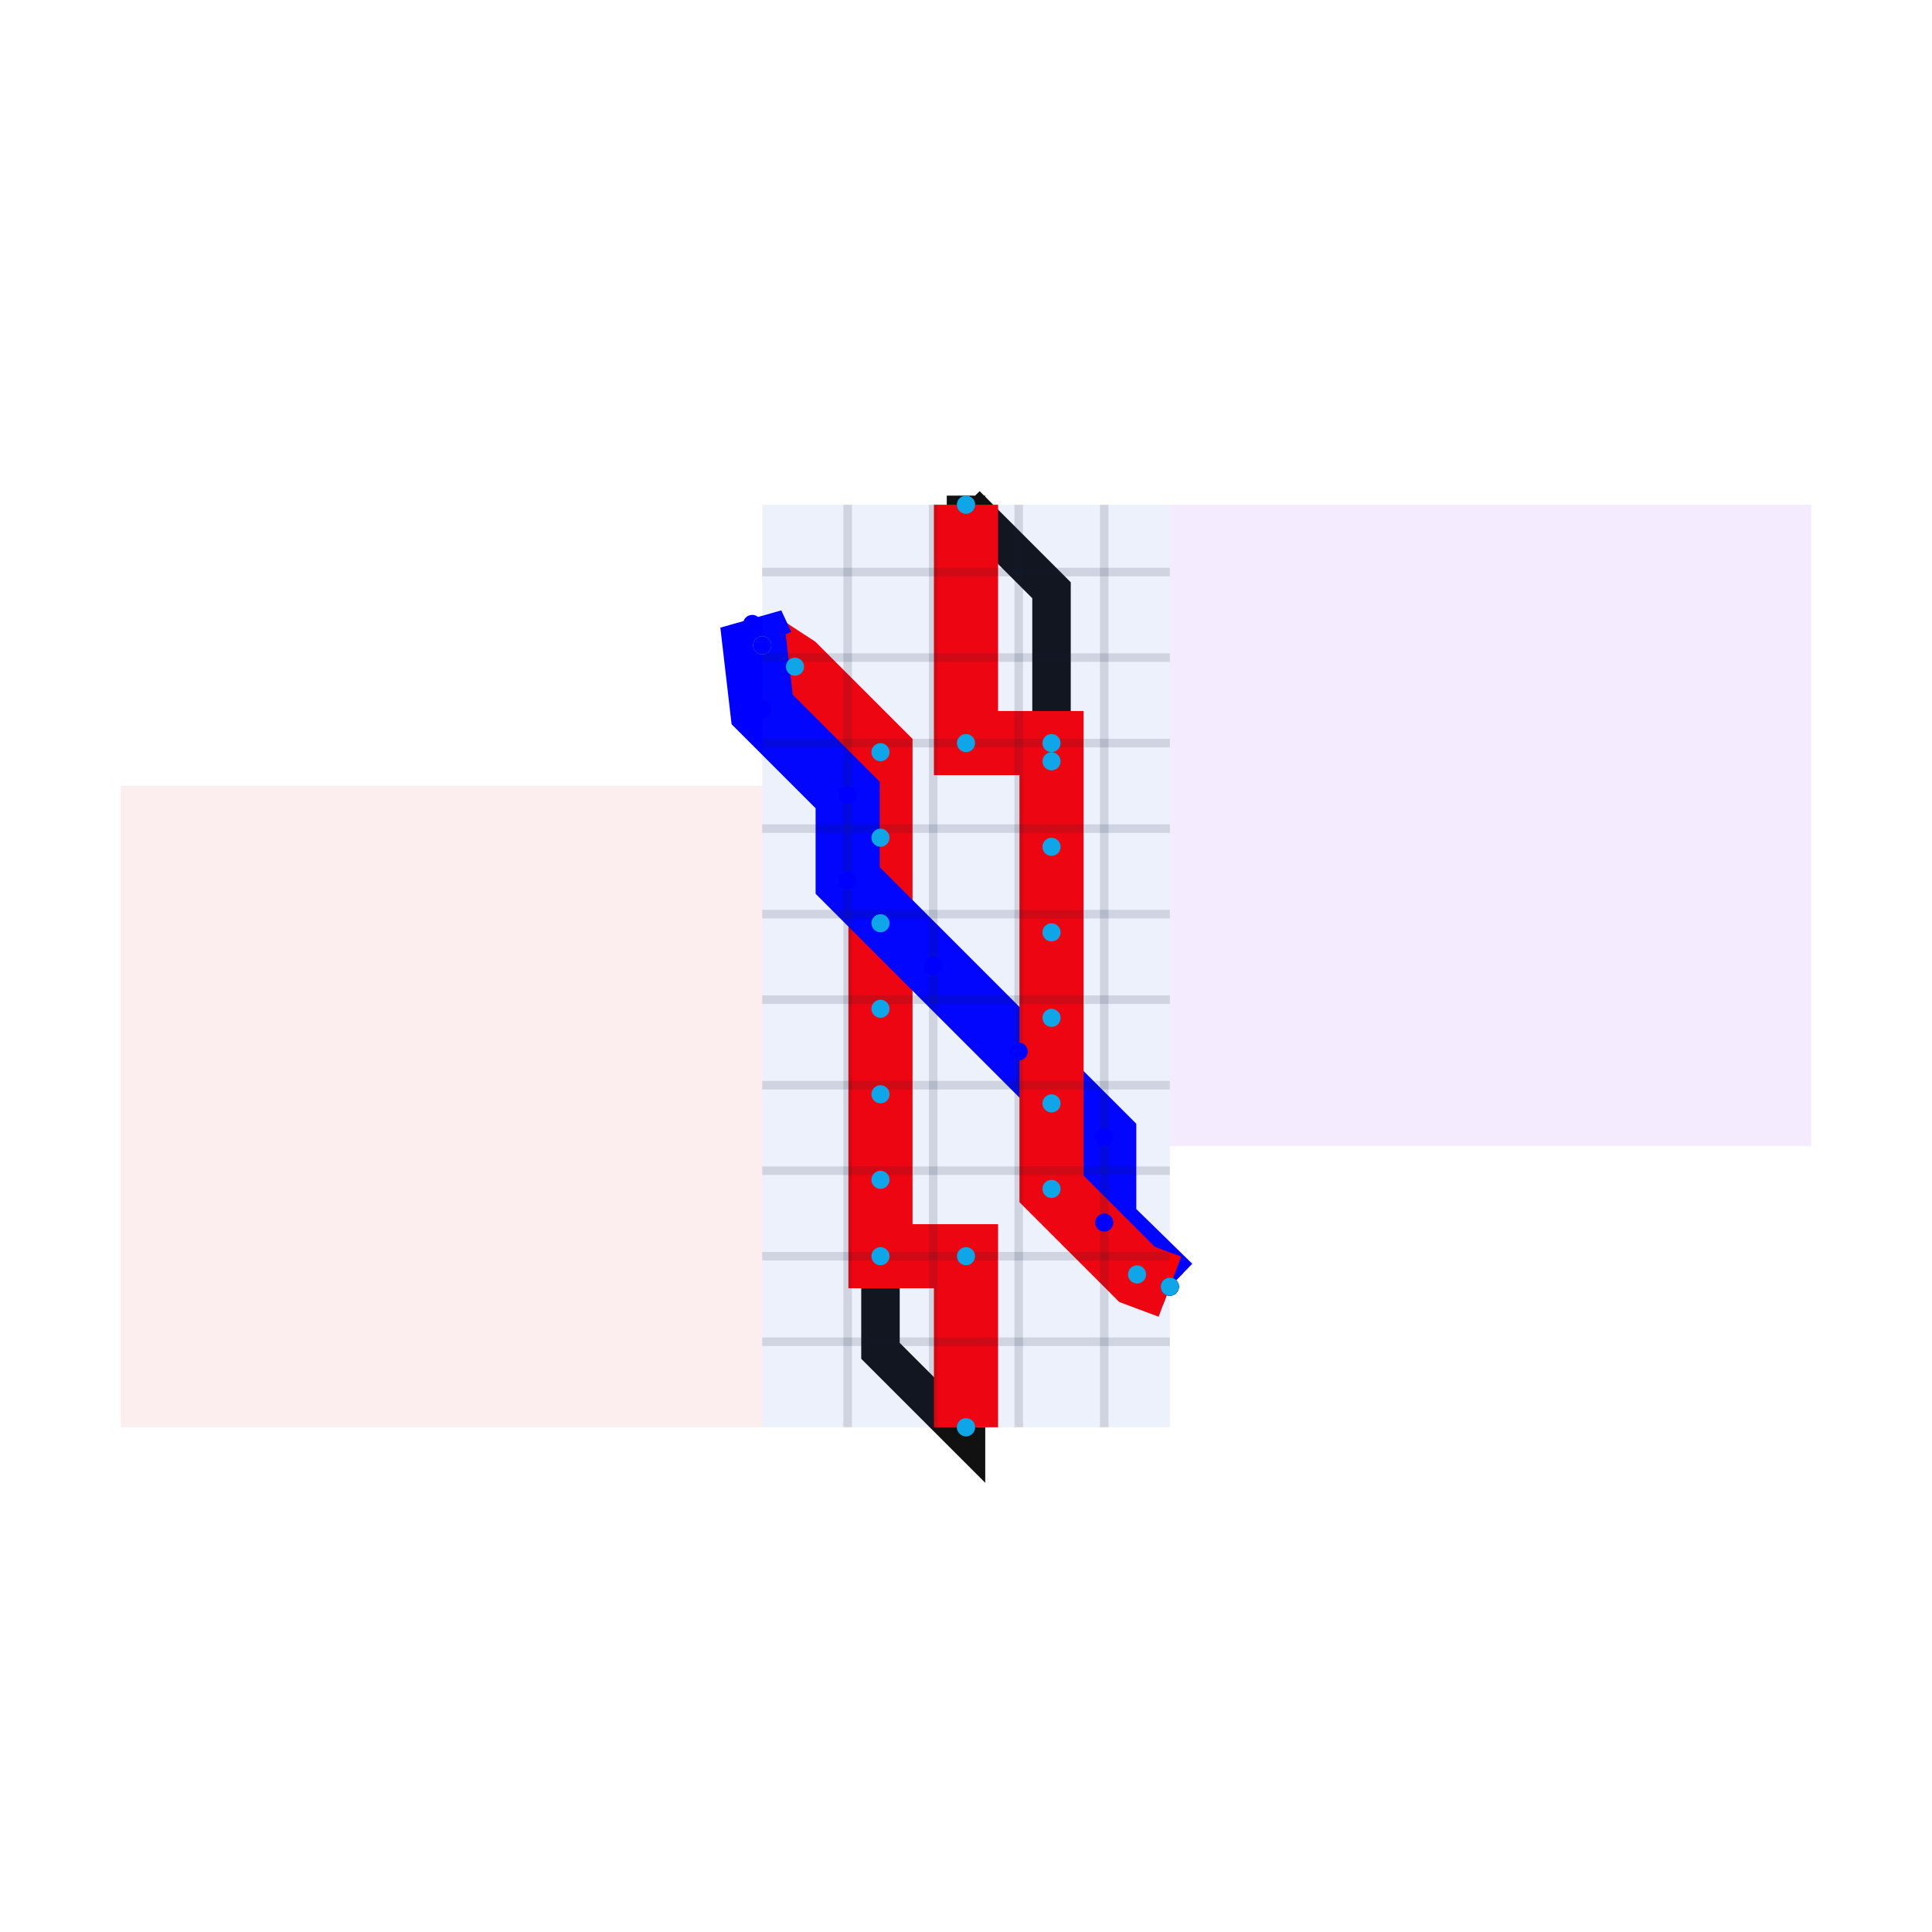
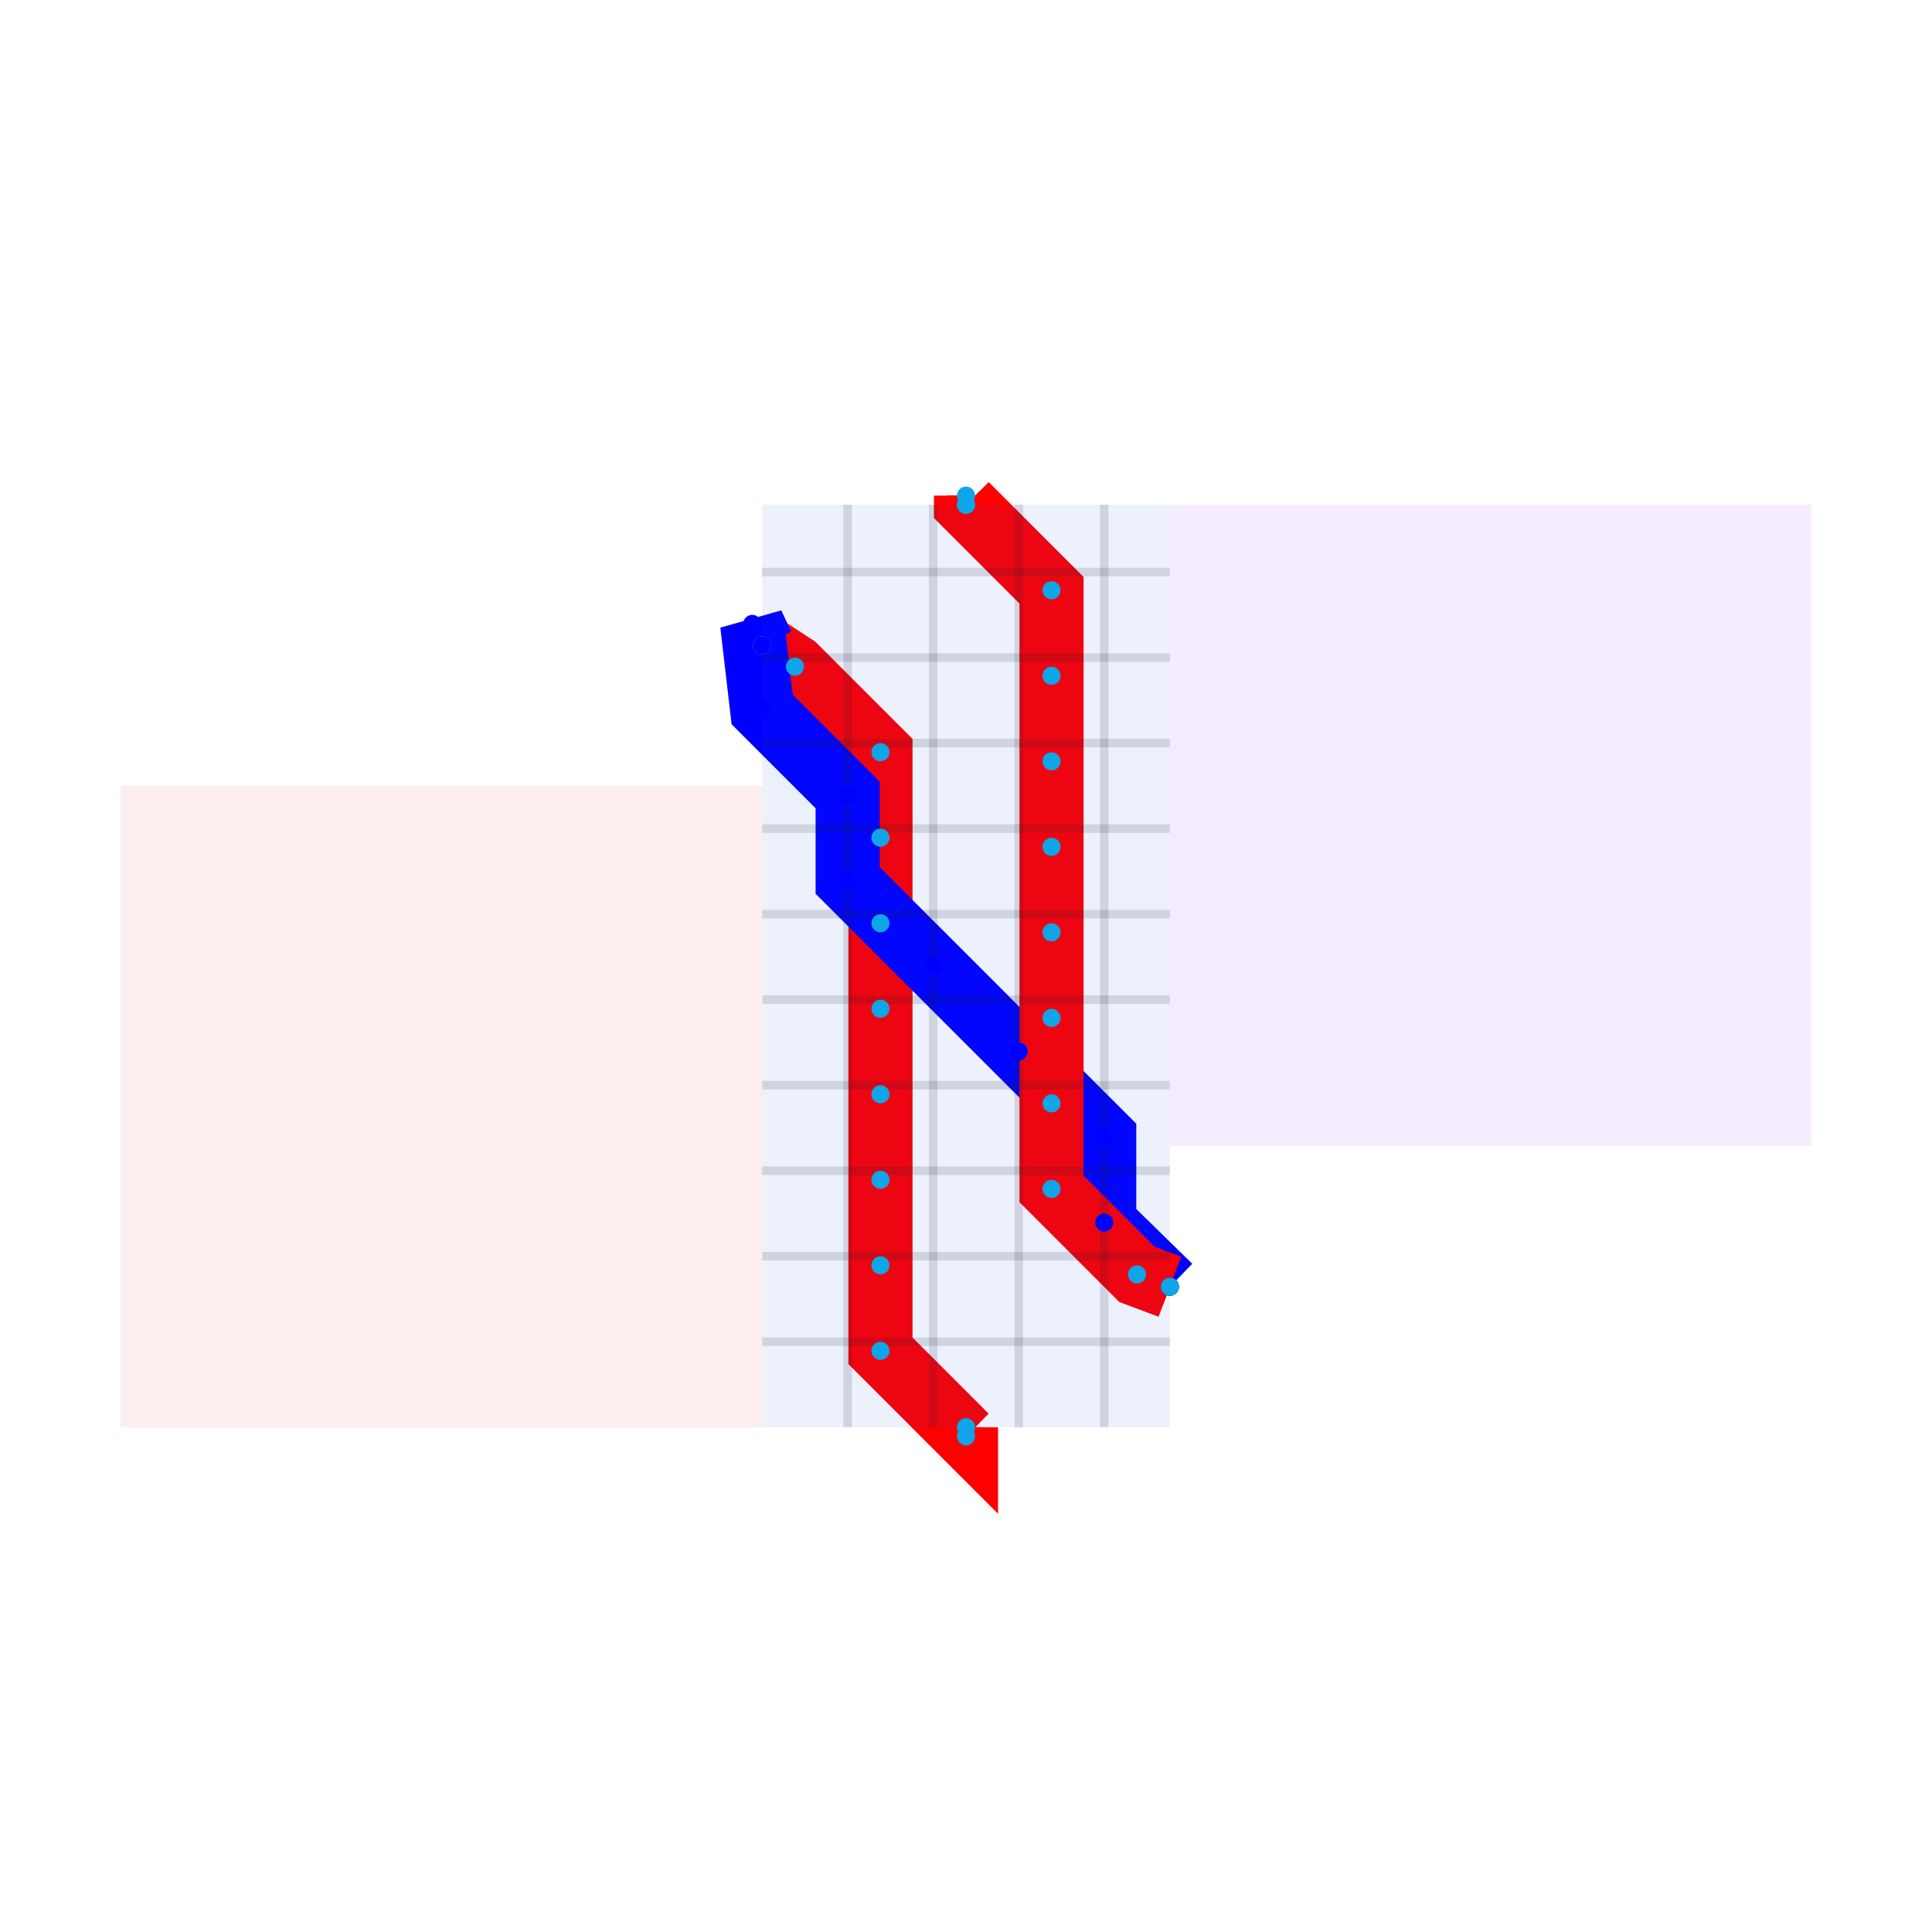
<svg xmlns="http://www.w3.org/2000/svg" width="640" height="640" viewBox="0 0 640 640">
  <rect width="100%" height="100%" fill="white" />
  <g>
    <polyline data-points="8,-7.078700187280202 8,-7.1000000000000005 7.8,-6.9 7.8,-6.7 7.8,-6.5 7.8,-6.3 7.8,-6.1 7.8,-5.8999999999999995 7.8,-5.699999999999999 7.8,-5.499999999999999 7.6,-5.299999999999999 7.523274200612883,-5.25" data-type="line" data-label="original:source_net_15_mst1" points="320,472.796 320,475.813 291.67,447.484 291.67,419.154 291.67,390.824 291.67,362.495 291.67,334.165 291.67,305.835 291.67,277.505 291.67,249.176 263.341,220.846 252.473,213.764" fill="none" stroke="#111111" stroke-width="12.748" />
  </g>
  <g>
    <polyline data-points="7.523274200612883,-5.25 7.5,-5.2 7.523274200612883,-5.4 7.723274200612884,-5.6000000000000005 7.723274200612884,-5.800000000000001 7.923274200612884,-6.000000000000001 8.123274200612883,-6.200000000000001 8.323274200612882,-6.400000000000001 8.323274200612882,-6.600000000000001 8.476725799387117,-6.75" data-type="line" data-label="original:source_net_8_mst2" points="252.473,213.764 249.176,206.681 252.473,235.011 280.802,263.341 280.802,291.67 309.132,320 337.462,348.33 365.791,376.659 365.791,404.989 387.527,426.236" fill="none" stroke="#111111" stroke-width="12.748" />
  </g>
  <g>
    <polyline data-points="8,-4.921299812719798 8,-4.9 8,-4.921299812719798 8.2,-5.121299812719799 8.2,-5.321299812719799 8.2,-5.521299812719799 8.2,-5.721299812719799 8.2,-5.921299812719799 8.2,-6.1212998127197995 8.2,-6.3212998127198 8.2,-6.5212998127198 8.399999999999999,-6.7212998127198 8.476725799387117,-6.75" data-type="line" data-label="original:source_net_17_mst2" points="320,167.204 320,164.187 320,167.204 348.33,195.534 348.33,223.863 348.33,252.193 348.33,280.523 348.33,308.852 348.33,337.182 348.33,365.512 348.33,393.841 376.659,422.171 387.527,426.236" fill="none" stroke="#111111" stroke-width="12.748" />
  </g>
  <g>
-     <polyline data-points="8,-7.078700187280202 8,-6.678700187280201 7.8,-6.678700187280201 7.8,-6.5 7.8,-6.3 7.8,-6.1 7.8,-5.8999999999999995 7.8,-5.699999999999999 7.8,-5.499999999999999 7.6,-5.299999999999999 7.523274200612883,-5.25" data-type="line" data-label="source_net_15_mst1" points="320,472.796 320,416.137 291.67,416.137 291.67,390.824 291.67,362.495 291.67,334.165 291.67,305.835 291.67,277.505 291.67,249.176 263.341,220.846 252.473,213.764" fill="none" stroke="#FF0000" stroke-width="21.247" />
+     <polyline data-points="8,-7.078700187280202 8,-7.1000000000000005 7.8,-6.9 7.8,-6.7 7.8,-6.5 7.8,-6.3 7.8,-6.1 7.8,-5.8999999999999995 7.8,-5.699999999999999 7.8,-5.499999999999999 7.6,-5.299999999999999 7.523274200612883,-5.25" data-type="line" data-label="source_net_15_mst1" points="320,472.796 320,475.813 291.67,447.484 291.67,419.154 291.67,390.824 291.67,362.495 291.67,334.165 291.67,305.835 291.67,277.505 291.67,249.176 263.341,220.846 252.473,213.764" fill="none" stroke="#FF0000" stroke-width="21.247" />
  </g>
  <g>
    <polyline data-points="7.523274200612883,-5.25 7.5,-5.2 7.523274200612883,-5.4 7.723274200612884,-5.6000000000000005 7.723274200612884,-5.800000000000001 7.923274200612884,-6.000000000000001 8.123274200612883,-6.200000000000001 8.323274200612882,-6.400000000000001 8.323274200612882,-6.600000000000001 8.476725799387117,-6.75" data-type="line" data-label="source_net_8_mst2" points="252.473,213.764 249.176,206.681 252.473,235.011 280.802,263.341 280.802,291.67 309.132,320 337.462,348.33 365.791,376.659 365.791,404.989 387.527,426.236" fill="none" stroke="#0000FF" stroke-width="21.247" />
  </g>
  <g>
-     <polyline data-points="8,-4.921299812719798 8,-5.478700187280202 8.2,-5.478700187280202 8.2,-5.521299812719799 8.2,-5.721299812719799 8.2,-5.921299812719799 8.2,-6.1212998127197995 8.2,-6.3212998127198 8.2,-6.5212998127198 8.399999999999999,-6.7212998127198 8.476725799387117,-6.75" data-type="line" data-label="source_net_17_mst2" points="320,167.204 320,246.159 348.33,246.159 348.33,252.193 348.33,280.523 348.33,308.852 348.33,337.182 348.33,365.512 348.33,393.841 376.659,422.171 387.527,426.236" fill="none" stroke="#FF0000" stroke-width="21.247" />
+     <polyline data-points="8,-4.921299812719798 8,-4.9 8,-4.921299812719798 8.2,-5.121299812719799 8.2,-5.321299812719799 8.2,-5.521299812719799 8.2,-5.721299812719799 8.2,-5.921299812719799 8.2,-6.1212998127197995 8.2,-6.3212998127198 8.2,-6.5212998127198 8.399999999999999,-6.7212998127198 8.476725799387117,-6.75" data-type="line" data-label="source_net_17_mst2" points="320,167.204 320,164.187 320,167.204 348.33,195.534 348.33,223.863 348.33,252.193 348.33,280.523 348.33,308.852 348.33,337.182 348.33,365.512 348.33,393.841 376.659,422.171 387.527,426.236" fill="none" stroke="#FF0000" stroke-width="21.247" />
  </g>
  <g>
    <polyline data-points="7.723274200612884,-7.078700187280202 7.723274200612884,-4.921299812719798" data-type="line" data-label="grid:v" points="280.802,472.796 280.802,167.204" fill="none" stroke="rgba(15, 23, 42, 0.14)" stroke-width="2.833" />
  </g>
  <g>
    <polyline data-points="7.923274200612884,-7.078700187280202 7.923274200612884,-4.921299812719798" data-type="line" data-label="grid:v" points="309.132,472.796 309.132,167.204" fill="none" stroke="rgba(15, 23, 42, 0.14)" stroke-width="2.833" />
  </g>
  <g>
    <polyline data-points="8.123274200612883,-7.078700187280202 8.123274200612883,-4.921299812719798" data-type="line" data-label="grid:v" points="337.462,472.796 337.462,167.204" fill="none" stroke="rgba(15, 23, 42, 0.14)" stroke-width="2.833" />
  </g>
  <g>
    <polyline data-points="8.323274200612882,-7.078700187280202 8.323274200612882,-4.921299812719798" data-type="line" data-label="grid:v" points="365.791,472.796 365.791,167.204" fill="none" stroke="rgba(15, 23, 42, 0.14)" stroke-width="2.833" />
  </g>
  <g>
    <polyline data-points="7.523274200612883,-6.878700187280201 8.476725799387117,-6.878700187280201" data-type="line" data-label="grid:h" points="252.473,444.466 387.527,444.466" fill="none" stroke="rgba(15, 23, 42, 0.14)" stroke-width="2.833" />
  </g>
  <g>
    <polyline data-points="7.523274200612883,-6.678700187280201 8.476725799387117,-6.678700187280201" data-type="line" data-label="grid:h" points="252.473,416.137 387.527,416.137" fill="none" stroke="rgba(15, 23, 42, 0.14)" stroke-width="2.833" />
  </g>
  <g>
    <polyline data-points="7.523274200612883,-6.478700187280201 8.476725799387117,-6.478700187280201" data-type="line" data-label="grid:h" points="252.473,387.807 387.527,387.807" fill="none" stroke="rgba(15, 23, 42, 0.14)" stroke-width="2.833" />
  </g>
  <g>
    <polyline data-points="7.523274200612883,-6.278700187280201 8.476725799387117,-6.278700187280201" data-type="line" data-label="grid:h" points="252.473,359.477 387.527,359.477" fill="none" stroke="rgba(15, 23, 42, 0.14)" stroke-width="2.833" />
  </g>
  <g>
    <polyline data-points="7.523274200612883,-6.078700187280201 8.476725799387117,-6.078700187280201" data-type="line" data-label="grid:h" points="252.473,331.148 387.527,331.148" fill="none" stroke="rgba(15, 23, 42, 0.14)" stroke-width="2.833" />
  </g>
  <g>
    <polyline data-points="7.523274200612883,-5.8787001872802005 8.476725799387117,-5.8787001872802005" data-type="line" data-label="grid:h" points="252.473,302.818 387.527,302.818" fill="none" stroke="rgba(15, 23, 42, 0.14)" stroke-width="2.833" />
  </g>
  <g>
    <polyline data-points="7.523274200612883,-5.6787001872802 8.476725799387117,-5.6787001872802" data-type="line" data-label="grid:h" points="252.473,274.488 387.527,274.488" fill="none" stroke="rgba(15, 23, 42, 0.14)" stroke-width="2.833" />
  </g>
  <g>
    <polyline data-points="7.523274200612883,-5.4787001872802 8.476725799387117,-5.4787001872802" data-type="line" data-label="grid:h" points="252.473,246.159 387.527,246.159" fill="none" stroke="rgba(15, 23, 42, 0.14)" stroke-width="2.833" />
  </g>
  <g>
    <polyline data-points="7.523274200612883,-5.2787001872802 8.476725799387117,-5.2787001872802" data-type="line" data-label="grid:h" points="252.473,217.829 387.527,217.829" fill="none" stroke="rgba(15, 23, 42, 0.14)" stroke-width="2.833" />
  </g>
  <g>
    <polyline data-points="7.523274200612883,-5.0787001872802 8.476725799387117,-5.0787001872802" data-type="line" data-label="grid:h" points="252.473,189.499 387.527,189.499" fill="none" stroke="rgba(15, 23, 42, 0.14)" stroke-width="2.833" />
  </g>
  <g>
    <rect data-type="rect" data-label="cmn_68" data-x="8" data-y="-6" x="252.473" y="167.204" width="135.055" height="305.592" fill="rgba(29, 78, 216, 0.08)" stroke="#1d4ed8" stroke-width="0.007" />
  </g>
  <g>
    <rect data-type="rect" data-label="obstacle:oval:0" data-x="9.226725799387117" data-y="-5.671299812719798" x="387.527" y="167.204" width="212.473" height="212.473" fill="rgba(168, 85, 247, 0.12)" stroke="#a855f7" stroke-width="0.007" />
  </g>
  <g>
    <rect data-type="rect" data-label="obstacle:rect:1" data-x="6.773274200612883" data-y="-6.328700187280202" x="40" y="260.324" width="212.473" height="212.473" fill="rgba(220, 38, 38, 0.08)" stroke="#dc2626" stroke-width="0.007" />
  </g>
  <g>
    <circle data-type="point" data-label="source_net_17_mst2" data-x="8" data-y="-4.921299812719798" cx="320" cy="167.204" r="3" fill="#0f766e" />
  </g>
  <g>
    <circle data-type="point" data-label="source_net_17_mst2" data-x="8.476725799387117" data-y="-6.75" cx="387.527" cy="426.236" r="3" fill="#0f766e" />
  </g>
  <g>
    <circle data-type="point" data-label="source_net_8_mst2" data-x="7.523274200612883" data-y="-5.25" cx="252.473" cy="213.764" r="3" fill="#0f766e" />
  </g>
  <g>
    <circle data-type="point" data-label="source_net_8_mst2" data-x="8.476725799387117" data-y="-6.75" cx="387.527" cy="426.236" r="3" fill="#0f766e" />
  </g>
  <g>
    <circle data-type="point" data-label="source_net_15_mst1" data-x="8" data-y="-7.078700187280202" cx="320" cy="472.796" r="3" fill="#0f766e" />
  </g>
  <g>
    <circle data-type="point" data-label="source_net_15_mst1" data-x="7.523274200612883" data-y="-5.25" cx="252.473" cy="213.764" r="3" fill="#0f766e" />
  </g>
  <g>
    <circle data-type="point" data-label="" data-x="8" data-y="-7.078700187280202" cx="320" cy="472.796" r="3" fill="#0ea5e9" />
  </g>
  <g>
-     <circle data-type="point" data-label="" data-x="8" data-y="-6.678700187280201" cx="320" cy="416.137" r="3" fill="#0ea5e9" />
-   </g>
-   <g>
-     <circle data-type="point" data-label="" data-x="7.8" data-y="-6.678700187280201" cx="291.67" cy="416.137" r="3" fill="#0ea5e9" />
+     <circle data-type="point" data-label="" data-x="8" data-y="-7.1000000000000005" cx="320" cy="475.813" r="3" fill="#0ea5e9" />
+   </g>
+   <g>
+     <circle data-type="point" data-label="" data-x="7.8" data-y="-6.9" cx="291.67" cy="447.484" r="3" fill="#0ea5e9" />
+   </g>
+   <g>
+     <circle data-type="point" data-label="" data-x="7.8" data-y="-6.7" cx="291.67" cy="419.154" r="3" fill="#0ea5e9" />
  </g>
  <g>
    <circle data-type="point" data-label="" data-x="7.8" data-y="-6.5" cx="291.67" cy="390.824" r="3" fill="#0ea5e9" />
  </g>
  <g>
    <circle data-type="point" data-label="" data-x="7.8" data-y="-6.3" cx="291.67" cy="362.495" r="3" fill="#0ea5e9" />
  </g>
  <g>
    <circle data-type="point" data-label="" data-x="7.8" data-y="-6.1" cx="291.67" cy="334.165" r="3" fill="#0ea5e9" />
  </g>
  <g>
    <circle data-type="point" data-label="" data-x="7.8" data-y="-5.8999999999999995" cx="291.67" cy="305.835" r="3" fill="#0ea5e9" />
  </g>
  <g>
    <circle data-type="point" data-label="" data-x="7.8" data-y="-5.699999999999999" cx="291.67" cy="277.505" r="3" fill="#0ea5e9" />
  </g>
  <g>
    <circle data-type="point" data-label="" data-x="7.8" data-y="-5.499999999999999" cx="291.67" cy="249.176" r="3" fill="#0ea5e9" />
  </g>
  <g>
    <circle data-type="point" data-label="" data-x="7.6" data-y="-5.299999999999999" cx="263.341" cy="220.846" r="3" fill="#0ea5e9" />
  </g>
  <g>
    <circle data-type="point" data-label="" data-x="7.523274200612883" data-y="-5.25" cx="252.473" cy="213.764" r="3" fill="#0ea5e9" />
  </g>
  <g>
    <circle data-type="point" data-label="" data-x="7.523274200612883" data-y="-5.25" cx="252.473" cy="213.764" r="3" fill="#0000FF" />
  </g>
  <g>
    <circle data-type="point" data-label="" data-x="7.5" data-y="-5.2" cx="249.176" cy="206.681" r="3" fill="#0000FF" />
  </g>
  <g>
    <circle data-type="point" data-label="" data-x="7.523274200612883" data-y="-5.4" cx="252.473" cy="235.011" r="3" fill="#0000FF" />
  </g>
  <g>
    <circle data-type="point" data-label="" data-x="7.723274200612884" data-y="-5.6000000000000005" cx="280.802" cy="263.341" r="3" fill="#0000FF" />
  </g>
  <g>
    <circle data-type="point" data-label="" data-x="7.723274200612884" data-y="-5.800000000000001" cx="280.802" cy="291.67" r="3" fill="#0000FF" />
  </g>
  <g>
    <circle data-type="point" data-label="" data-x="7.923274200612884" data-y="-6.000000000000001" cx="309.132" cy="320" r="3" fill="#0000FF" />
  </g>
  <g>
    <circle data-type="point" data-label="" data-x="8.123274200612883" data-y="-6.200000000000001" cx="337.462" cy="348.33" r="3" fill="#0000FF" />
  </g>
  <g>
    <circle data-type="point" data-label="" data-x="8.323274200612882" data-y="-6.400000000000001" cx="365.791" cy="376.659" r="3" fill="#0000FF" />
  </g>
  <g>
    <circle data-type="point" data-label="" data-x="8.323274200612882" data-y="-6.600000000000001" cx="365.791" cy="404.989" r="3" fill="#0000FF" />
  </g>
  <g>
    <circle data-type="point" data-label="" data-x="8.476725799387117" data-y="-6.75" cx="387.527" cy="426.236" r="3" fill="#0000FF" />
  </g>
  <g>
    <circle data-type="point" data-label="" data-x="8" data-y="-4.921299812719798" cx="320" cy="167.204" r="3" fill="#0ea5e9" />
  </g>
  <g>
-     <circle data-type="point" data-label="" data-x="8" data-y="-5.478700187280202" cx="320" cy="246.159" r="3" fill="#0ea5e9" />
-   </g>
-   <g>
-     <circle data-type="point" data-label="" data-x="8.2" data-y="-5.478700187280202" cx="348.33" cy="246.159" r="3" fill="#0ea5e9" />
+     <circle data-type="point" data-label="" data-x="8" data-y="-4.9" cx="320" cy="164.187" r="3" fill="#0ea5e9" />
+   </g>
+   <g>
+     <circle data-type="point" data-label="" data-x="8" data-y="-4.921299812719798" cx="320" cy="167.204" r="3" fill="#0ea5e9" />
+   </g>
+   <g>
+     <circle data-type="point" data-label="" data-x="8.2" data-y="-5.121299812719799" cx="348.33" cy="195.534" r="3" fill="#0ea5e9" />
+   </g>
+   <g>
+     <circle data-type="point" data-label="" data-x="8.2" data-y="-5.321299812719799" cx="348.33" cy="223.863" r="3" fill="#0ea5e9" />
  </g>
  <g>
    <circle data-type="point" data-label="" data-x="8.2" data-y="-5.521299812719799" cx="348.33" cy="252.193" r="3" fill="#0ea5e9" />
  </g>
  <g>
    <circle data-type="point" data-label="" data-x="8.2" data-y="-5.721299812719799" cx="348.33" cy="280.523" r="3" fill="#0ea5e9" />
  </g>
  <g>
    <circle data-type="point" data-label="" data-x="8.2" data-y="-5.921299812719799" cx="348.33" cy="308.852" r="3" fill="#0ea5e9" />
  </g>
  <g>
    <circle data-type="point" data-label="" data-x="8.2" data-y="-6.1212998127197995" cx="348.33" cy="337.182" r="3" fill="#0ea5e9" />
  </g>
  <g>
    <circle data-type="point" data-label="" data-x="8.2" data-y="-6.3212998127198" cx="348.33" cy="365.512" r="3" fill="#0ea5e9" />
  </g>
  <g>
    <circle data-type="point" data-label="" data-x="8.2" data-y="-6.5212998127198" cx="348.33" cy="393.841" r="3" fill="#0ea5e9" />
  </g>
  <g>
    <circle data-type="point" data-label="" data-x="8.399999999999999" data-y="-6.7212998127198" cx="376.659" cy="422.171" r="3" fill="#0ea5e9" />
  </g>
  <g>
    <circle data-type="point" data-label="" data-x="8.476725799387117" data-y="-6.75" cx="387.527" cy="426.236" r="3" fill="#0ea5e9" />
  </g>
  <g id="crosshair" style="display: none">
    <line id="crosshair-h" y1="0" y2="640" stroke="#666" stroke-width="0.5" />
    <line id="crosshair-v" x1="0" x2="640" stroke="#666" stroke-width="0.5" />
    <text id="coordinates" font-family="monospace" font-size="12" fill="#666" />
  </g>
</svg>
